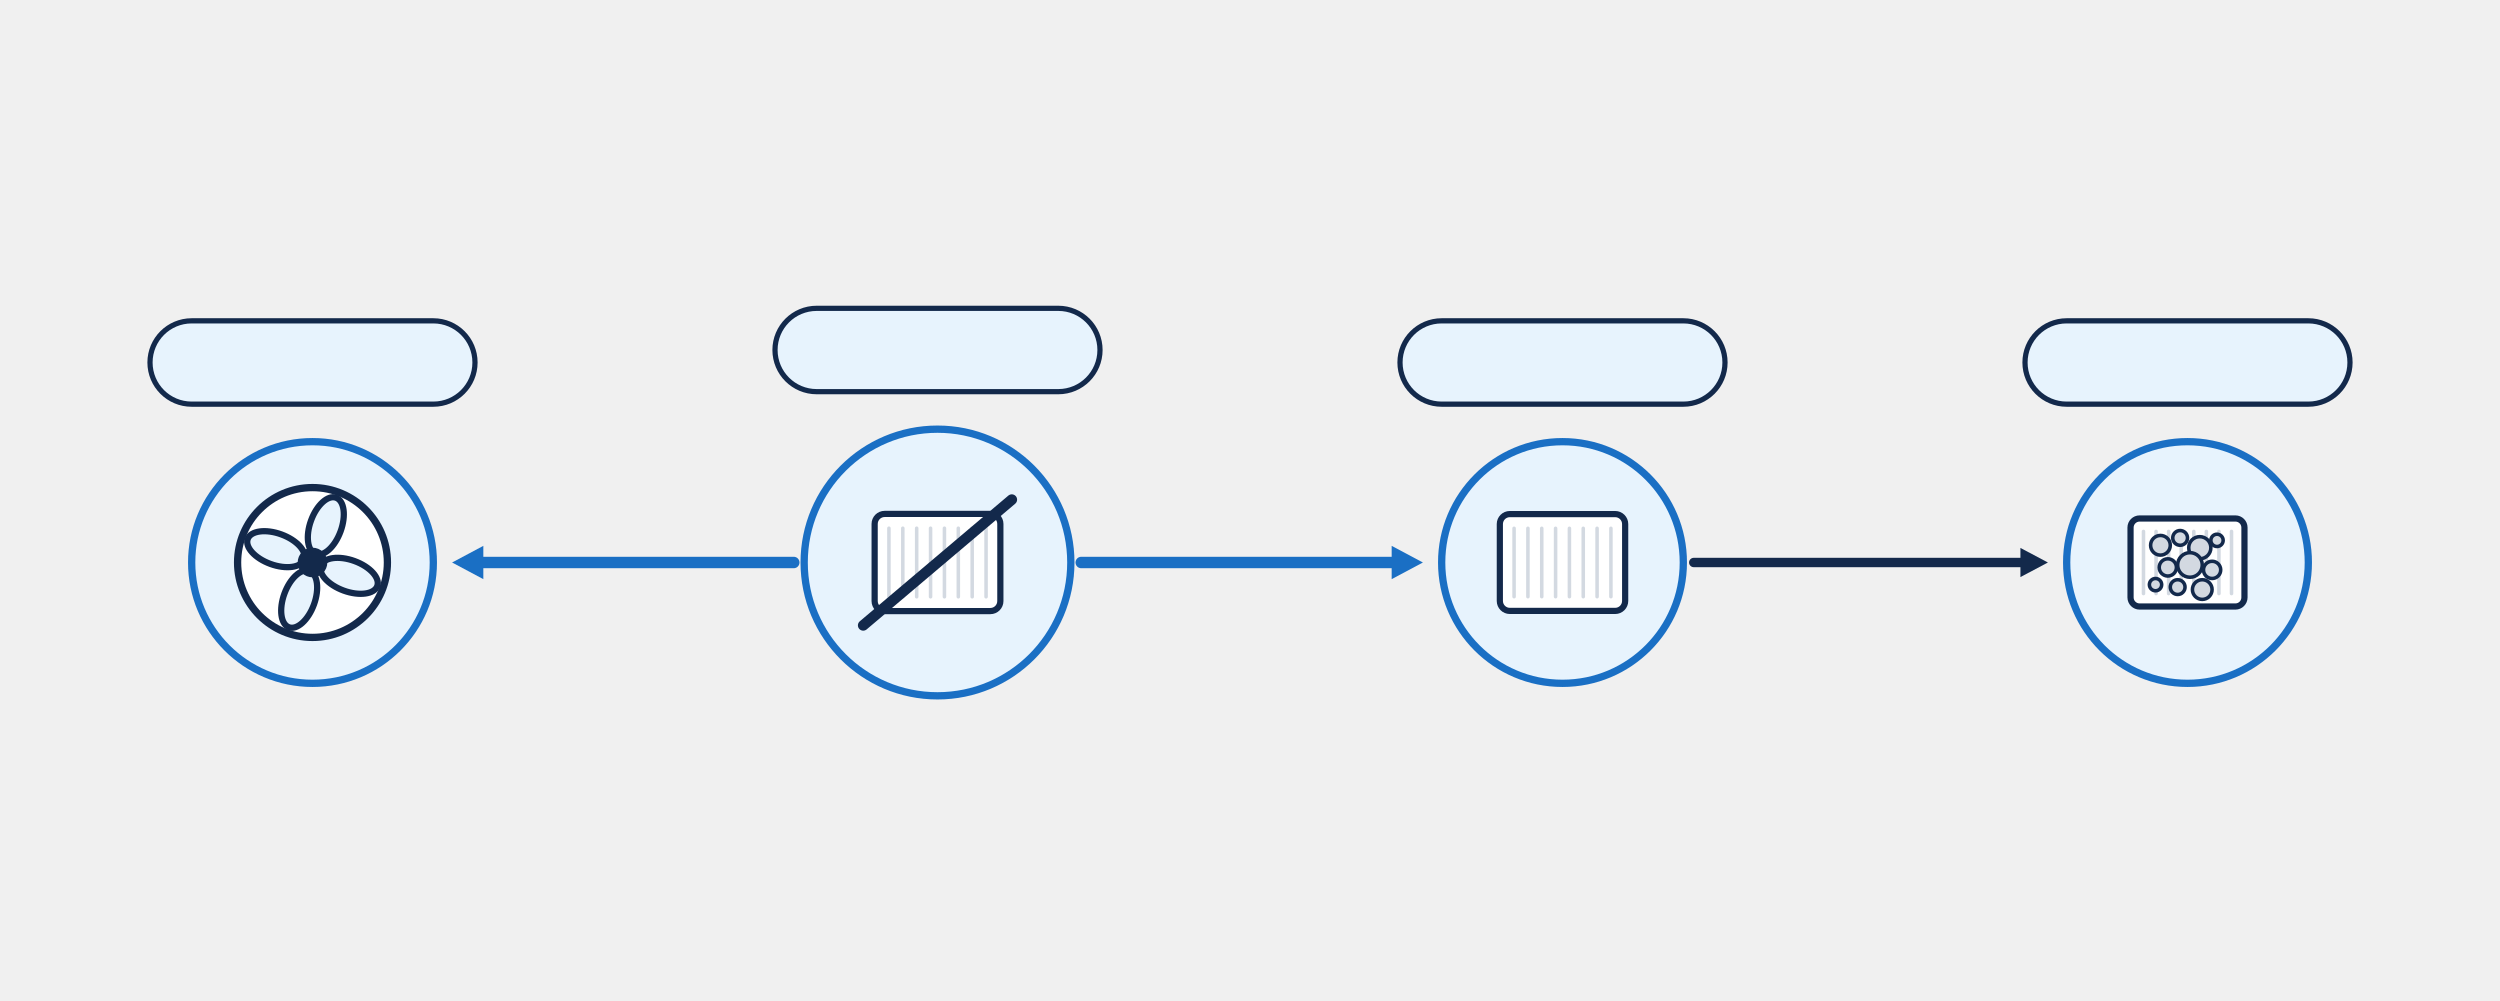
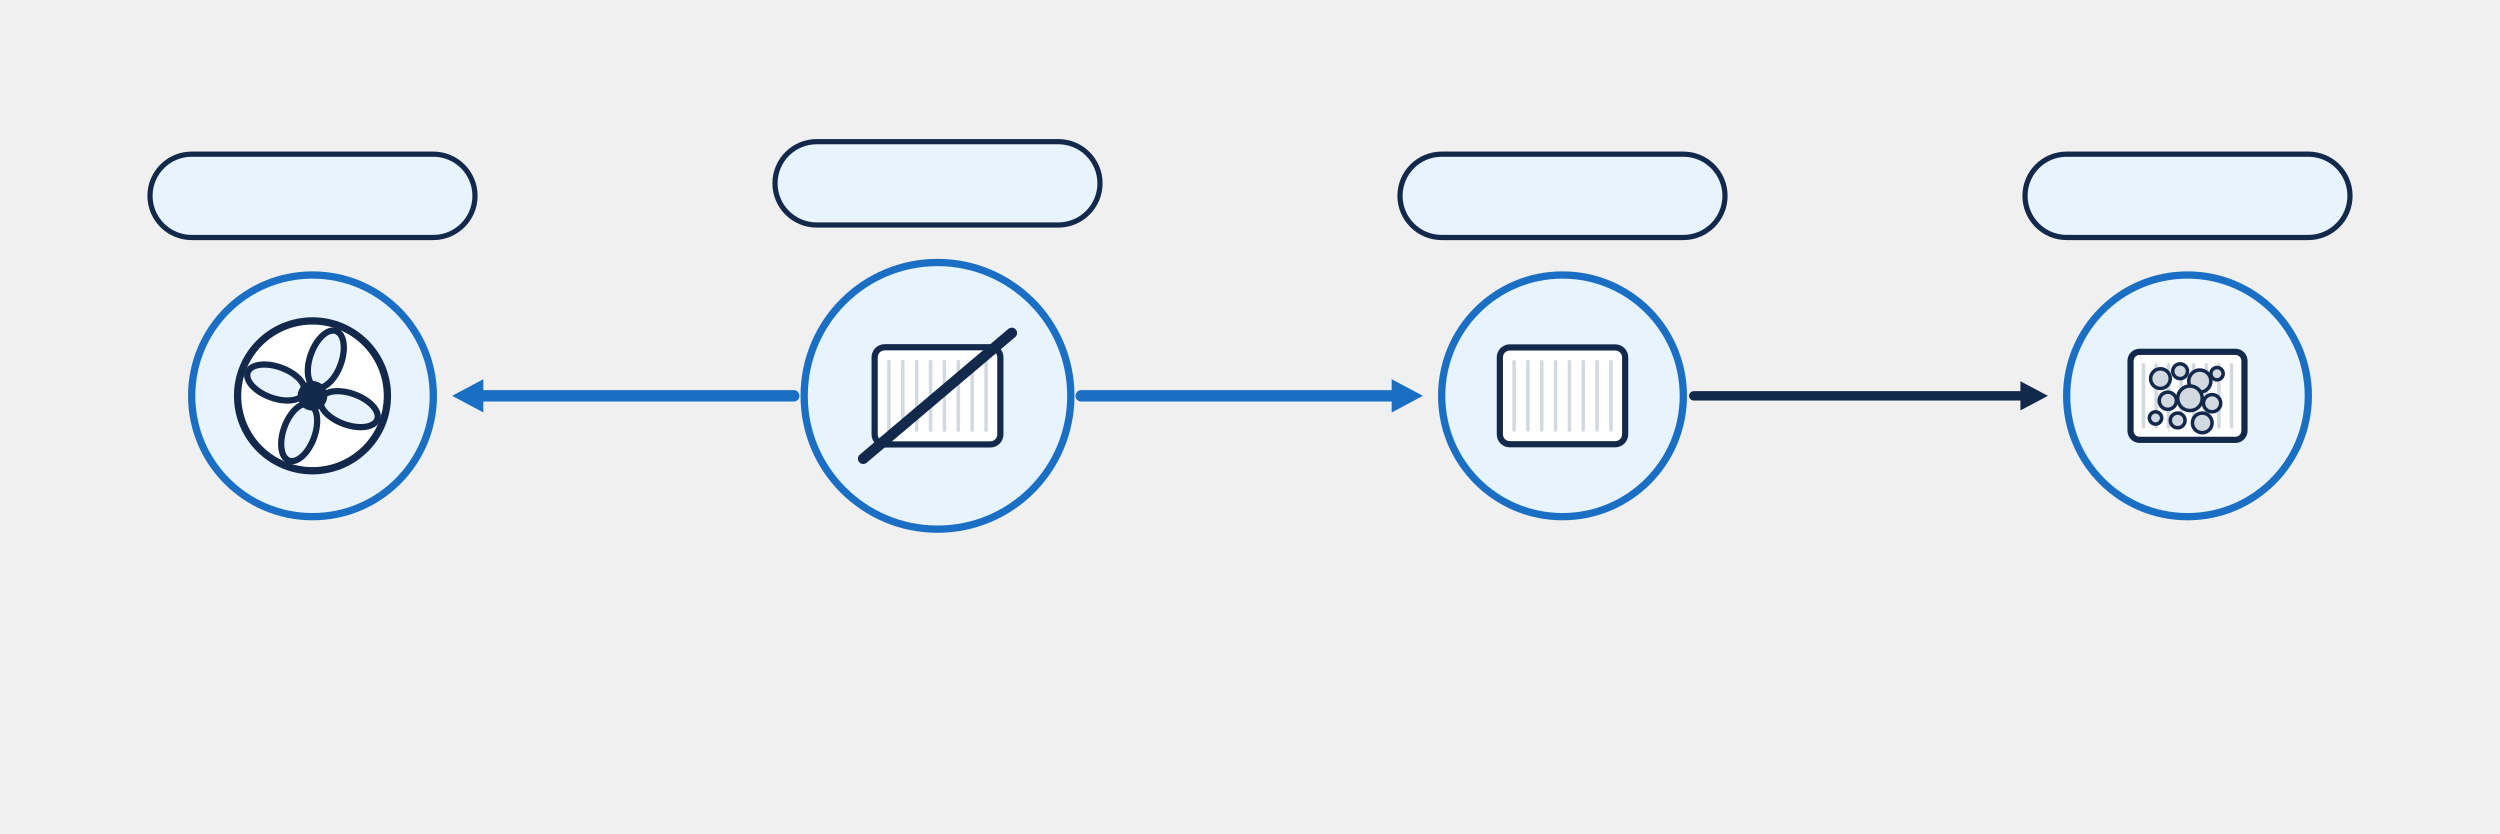
- <svg xmlns="http://www.w3.org/2000/svg" viewBox="0 0 1200 480" width="1200" height="480">
-   <path d="M 381.0,270.0 L 228.9,270.0" stroke="#1A6FC4" stroke-width="5.5" fill="none" stroke-linecap="round" stroke-linejoin="round" />
-   <polygon points="217.0,270.0 232.0,262.0 232.0,278.0" fill="#1A6FC4" stroke="none" stroke-width="0" stroke-linecap="round" stroke-linejoin="round" />
-   <path d="M 519.0,270.0 L 671.1,270.0" stroke="#1A6FC4" stroke-width="5.5" fill="none" stroke-linecap="round" stroke-linejoin="round" />
-   <polygon points="683.0,270.0 668.0,278.0 668.0,262.0" fill="#1A6FC4" stroke="none" stroke-width="0" stroke-linecap="round" stroke-linejoin="round" />
-   <path d="M 813.0,270.0 L 972.5,270.0" stroke="#13294B" stroke-width="4.5" fill="none" stroke-linecap="round" stroke-linejoin="round" />
-   <polygon points="983.0,270.0 969.8,277.0 969.8,263.0" fill="#13294B" stroke="none" stroke-width="0" stroke-linecap="round" stroke-linejoin="round" />
-   <circle cx="150" cy="270" r="58" fill="#E7F3FD" stroke="#1A6FC4" stroke-width="3.5" stroke-linecap="round" stroke-linejoin="round" />
-   <circle cx="150" cy="270" r="35.96" fill="#FFFFFF" stroke="#13294B" stroke-width="3.5" stroke-linecap="round" stroke-linejoin="round" />
-   <ellipse cx="150" cy="251.301" rx="7.552" ry="14.384" fill="#E7F3FD" stroke="#13294B" stroke-width="3" transform="rotate(20.0 150 270)" stroke-linecap="round" stroke-linejoin="round" />
-   <ellipse cx="150" cy="251.301" rx="7.552" ry="14.384" fill="#E7F3FD" stroke="#13294B" stroke-width="3" transform="rotate(110.0 150 270)" stroke-linecap="round" stroke-linejoin="round" />
-   <ellipse cx="150" cy="251.301" rx="7.552" ry="14.384" fill="#E7F3FD" stroke="#13294B" stroke-width="3" transform="rotate(200.0 150 270)" stroke-linecap="round" stroke-linejoin="round" />
-   <ellipse cx="150" cy="251.301" rx="7.552" ry="14.384" fill="#E7F3FD" stroke="#13294B" stroke-width="3" transform="rotate(290.0 150 270)" stroke-linecap="round" stroke-linejoin="round" />
-   <circle cx="150" cy="270" r="6.113" fill="#13294B" stroke="#13294B" stroke-width="2" stroke-linecap="round" stroke-linejoin="round" />
-   <circle cx="450" cy="270" r="64" fill="#E7F3FD" stroke="#1A6FC4" stroke-width="3.5" stroke-linecap="round" stroke-linejoin="round" />
-   <g transform="translate(450 270) scale(0.6857143)">
+ <svg xmlns="http://www.w3.org/2000/svg" viewBox="0 0 1200 400" width="1200" height="400">
+   <path d="M 381.0,190.0 L 228.9,190.0" stroke="#1A6FC4" stroke-width="5.5" fill="none" stroke-linecap="round" stroke-linejoin="round" />
+   <polygon points="217.0,190.0 232.0,182.0 232.0,198.0" fill="#1A6FC4" stroke="none" stroke-width="0" stroke-linecap="round" stroke-linejoin="round" />
+   <path d="M 519.0,190.0 L 671.1,190.0" stroke="#1A6FC4" stroke-width="5.5" fill="none" stroke-linecap="round" stroke-linejoin="round" />
+   <polygon points="683.0,190.0 668.0,198.0 668.0,182.0" fill="#1A6FC4" stroke="none" stroke-width="0" stroke-linecap="round" stroke-linejoin="round" />
+   <path d="M 813.0,190.0 L 972.5,190.0" stroke="#13294B" stroke-width="4.5" fill="none" stroke-linecap="round" stroke-linejoin="round" />
+   <polygon points="983.0,190.0 969.8,197.0 969.8,183.0" fill="#13294B" stroke="none" stroke-width="0" stroke-linecap="round" stroke-linejoin="round" />
+   <circle cx="150" cy="190" r="58" fill="#E7F3FD" stroke="#1A6FC4" stroke-width="3.5" stroke-linecap="round" stroke-linejoin="round" />
+   <circle cx="150" cy="190" r="35.96" fill="#FFFFFF" stroke="#13294B" stroke-width="3.5" stroke-linecap="round" stroke-linejoin="round" />
+   <ellipse cx="150" cy="171.301" rx="7.552" ry="14.384" fill="#E7F3FD" stroke="#13294B" stroke-width="3" transform="rotate(20.0 150 190)" stroke-linecap="round" stroke-linejoin="round" />
+   <ellipse cx="150" cy="171.301" rx="7.552" ry="14.384" fill="#E7F3FD" stroke="#13294B" stroke-width="3" transform="rotate(110.0 150 190)" stroke-linecap="round" stroke-linejoin="round" />
+   <ellipse cx="150" cy="171.301" rx="7.552" ry="14.384" fill="#E7F3FD" stroke="#13294B" stroke-width="3" transform="rotate(200.0 150 190)" stroke-linecap="round" stroke-linejoin="round" />
+   <ellipse cx="150" cy="171.301" rx="7.552" ry="14.384" fill="#E7F3FD" stroke="#13294B" stroke-width="3" transform="rotate(290.0 150 190)" stroke-linecap="round" stroke-linejoin="round" />
+   <circle cx="150" cy="190" r="6.113" fill="#13294B" stroke="#13294B" stroke-width="2" stroke-linecap="round" stroke-linejoin="round" />
+   <circle cx="450" cy="190" r="64" fill="#E7F3FD" stroke="#1A6FC4" stroke-width="3.5" stroke-linecap="round" stroke-linejoin="round" />
+   <g transform="translate(450 190) scale(0.6857143)">
    <rect x="-44" y="-34" width="88" height="68" rx="7" ry="7" fill="#FFFFFF" stroke="#13294B" stroke-width="4.34" stroke-linecap="round" stroke-linejoin="round" />
    <line x1="-34.0" y1="-24" x2="-34.0" y2="24" stroke="#D3D9E1" stroke-width="2.48" fill="none" stroke-linecap="round" stroke-linejoin="round" />
    <line x1="-24.286" y1="-24" x2="-24.286" y2="24" stroke="#D3D9E1" stroke-width="2.48" fill="none" stroke-linecap="round" stroke-linejoin="round" />
    <line x1="-14.571" y1="-24" x2="-14.571" y2="24" stroke="#D3D9E1" stroke-width="2.48" fill="none" stroke-linecap="round" stroke-linejoin="round" />
    <line x1="-4.857" y1="-24" x2="-4.857" y2="24" stroke="#D3D9E1" stroke-width="2.48" fill="none" stroke-linecap="round" stroke-linejoin="round" />
    <line x1="4.857" y1="-24" x2="4.857" y2="24" stroke="#D3D9E1" stroke-width="2.48" fill="none" stroke-linecap="round" stroke-linejoin="round" />
    <line x1="14.571" y1="-24" x2="14.571" y2="24" stroke="#D3D9E1" stroke-width="2.48" fill="none" stroke-linecap="round" stroke-linejoin="round" />
    <line x1="24.286" y1="-24" x2="24.286" y2="24" stroke="#D3D9E1" stroke-width="2.48" fill="none" stroke-linecap="round" stroke-linejoin="round" />
    <line x1="34.0" y1="-24" x2="34.0" y2="24" stroke="#D3D9E1" stroke-width="2.48" fill="none" stroke-linecap="round" stroke-linejoin="round" />
    <line x1="-52" y1="44" x2="52" y2="-44" stroke="#13294B" stroke-width="7.44" fill="none" stroke-linecap="round" stroke-linejoin="round" />
  </g>
-   <circle cx="750" cy="270" r="58" fill="#E7F3FD" stroke="#1A6FC4" stroke-width="3.5" stroke-linecap="round" stroke-linejoin="round" />
-   <g transform="translate(750 270) scale(0.6835714)">
+   <circle cx="750" cy="190" r="58" fill="#E7F3FD" stroke="#1A6FC4" stroke-width="3.5" stroke-linecap="round" stroke-linejoin="round" />
+   <g transform="translate(750 190) scale(0.6835714)">
    <rect x="-44" y="-34" width="88" height="68" rx="7" ry="7" fill="#FFFFFF" stroke="#13294B" stroke-width="4.35" stroke-linecap="round" stroke-linejoin="round" />
    <line x1="-34.0" y1="-24" x2="-34.0" y2="24" stroke="#D3D9E1" stroke-width="2.49" fill="none" stroke-linecap="round" stroke-linejoin="round" />
    <line x1="-24.286" y1="-24" x2="-24.286" y2="24" stroke="#D3D9E1" stroke-width="2.49" fill="none" stroke-linecap="round" stroke-linejoin="round" />
    <line x1="-14.571" y1="-24" x2="-14.571" y2="24" stroke="#D3D9E1" stroke-width="2.49" fill="none" stroke-linecap="round" stroke-linejoin="round" />
    <line x1="-4.857" y1="-24" x2="-4.857" y2="24" stroke="#D3D9E1" stroke-width="2.49" fill="none" stroke-linecap="round" stroke-linejoin="round" />
    <line x1="4.857" y1="-24" x2="4.857" y2="24" stroke="#D3D9E1" stroke-width="2.49" fill="none" stroke-linecap="round" stroke-linejoin="round" />
    <line x1="14.571" y1="-24" x2="14.571" y2="24" stroke="#D3D9E1" stroke-width="2.49" fill="none" stroke-linecap="round" stroke-linejoin="round" />
    <line x1="24.286" y1="-24" x2="24.286" y2="24" stroke="#D3D9E1" stroke-width="2.49" fill="none" stroke-linecap="round" stroke-linejoin="round" />
    <line x1="34.0" y1="-24" x2="34.0" y2="24" stroke="#D3D9E1" stroke-width="2.49" fill="none" stroke-linecap="round" stroke-linejoin="round" />
  </g>
-   <circle cx="1050" cy="270" r="58" fill="#E7F3FD" stroke="#1A6FC4" stroke-width="3.5" stroke-linecap="round" stroke-linejoin="round" />
-   <g transform="translate(1050 270) scale(0.6214286)">
+   <circle cx="1050" cy="190" r="58" fill="#E7F3FD" stroke="#1A6FC4" stroke-width="3.5" stroke-linecap="round" stroke-linejoin="round" />
+   <g transform="translate(1050 190) scale(0.6214286)">
    <rect x="-44" y="-34" width="88" height="68" rx="7" ry="7" fill="#FFFFFF" stroke="#13294B" stroke-width="4.79" stroke-linecap="round" stroke-linejoin="round" />
    <line x1="-34.0" y1="-24" x2="-34.0" y2="24" stroke="#D3D9E1" stroke-width="2.74" fill="none" stroke-linecap="round" stroke-linejoin="round" />
    <line x1="-24.286" y1="-24" x2="-24.286" y2="24" stroke="#D3D9E1" stroke-width="2.74" fill="none" stroke-linecap="round" stroke-linejoin="round" />
    <line x1="-14.571" y1="-24" x2="-14.571" y2="24" stroke="#D3D9E1" stroke-width="2.74" fill="none" stroke-linecap="round" stroke-linejoin="round" />
    <line x1="-4.857" y1="-24" x2="-4.857" y2="24" stroke="#D3D9E1" stroke-width="2.74" fill="none" stroke-linecap="round" stroke-linejoin="round" />
    <line x1="4.857" y1="-24" x2="4.857" y2="24" stroke="#D3D9E1" stroke-width="2.74" fill="none" stroke-linecap="round" stroke-linejoin="round" />
    <line x1="14.571" y1="-24" x2="14.571" y2="24" stroke="#D3D9E1" stroke-width="2.74" fill="none" stroke-linecap="round" stroke-linejoin="round" />
    <line x1="24.286" y1="-24" x2="24.286" y2="24" stroke="#D3D9E1" stroke-width="2.74" fill="none" stroke-linecap="round" stroke-linejoin="round" />
    <line x1="34.0" y1="-24" x2="34.0" y2="24" stroke="#D3D9E1" stroke-width="2.74" fill="none" stroke-linecap="round" stroke-linejoin="round" />
    <circle cx="-20.9" cy="-13.3" r="7.6" fill="#D3D9E1" stroke="#13294B" stroke-width="2.74" stroke-linecap="round" stroke-linejoin="round" />
    <circle cx="-5.7" cy="-19.0" r="5.7" fill="#D3D9E1" stroke="#13294B" stroke-width="2.74" stroke-linecap="round" stroke-linejoin="round" />
    <circle cx="9.5" cy="-11.4" r="8.55" fill="#D3D9E1" stroke="#13294B" stroke-width="2.74" stroke-linecap="round" stroke-linejoin="round" />
    <circle cx="22.8" cy="-17.1" r="4.75" fill="#D3D9E1" stroke="#13294B" stroke-width="2.74" stroke-linecap="round" stroke-linejoin="round" />
    <circle cx="-15.2" cy="3.8" r="6.65" fill="#D3D9E1" stroke="#13294B" stroke-width="2.74" stroke-linecap="round" stroke-linejoin="round" />
    <circle cx="1.9" cy="1.9" r="9.5" fill="#D3D9E1" stroke="#13294B" stroke-width="2.74" stroke-linecap="round" stroke-linejoin="round" />
    <circle cx="19.0" cy="5.7" r="6.65" fill="#D3D9E1" stroke="#13294B" stroke-width="2.74" stroke-linecap="round" stroke-linejoin="round" />
    <circle cx="-7.6" cy="19.0" r="5.7" fill="#D3D9E1" stroke="#13294B" stroke-width="2.74" stroke-linecap="round" stroke-linejoin="round" />
    <circle cx="11.4" cy="20.9" r="7.6" fill="#D3D9E1" stroke="#13294B" stroke-width="2.74" stroke-linecap="round" stroke-linejoin="round" />
    <circle cx="-24.7" cy="17.1" r="4.75" fill="#D3D9E1" stroke="#13294B" stroke-width="2.74" stroke-linecap="round" stroke-linejoin="round" />
  </g>
-   <rect x="72" y="154" width="156" height="40" rx="20" ry="20" fill="#E7F3FD" stroke="#13294B" stroke-width="2.5" stroke-linecap="round" stroke-linejoin="round" />
-   <rect x="372" y="148" width="156" height="40" rx="20" ry="20" fill="#E7F3FD" stroke="#13294B" stroke-width="2.5" stroke-linecap="round" stroke-linejoin="round" />
-   <rect x="672" y="154" width="156" height="40" rx="20" ry="20" fill="#E7F3FD" stroke="#13294B" stroke-width="2.5" stroke-linecap="round" stroke-linejoin="round" />
-   <rect x="972" y="154" width="156" height="40" rx="20" ry="20" fill="#E7F3FD" stroke="#13294B" stroke-width="2.5" stroke-linecap="round" stroke-linejoin="round" />
+   <rect x="72" y="74" width="156" height="40" rx="20" ry="20" fill="#E7F3FD" stroke="#13294B" stroke-width="2.5" stroke-linecap="round" stroke-linejoin="round" />
+   <rect x="372" y="68" width="156" height="40" rx="20" ry="20" fill="#E7F3FD" stroke="#13294B" stroke-width="2.5" stroke-linecap="round" stroke-linejoin="round" />
+   <rect x="672" y="74" width="156" height="40" rx="20" ry="20" fill="#E7F3FD" stroke="#13294B" stroke-width="2.5" stroke-linecap="round" stroke-linejoin="round" />
+   <rect x="972" y="74" width="156" height="40" rx="20" ry="20" fill="#E7F3FD" stroke="#13294B" stroke-width="2.5" stroke-linecap="round" stroke-linejoin="round" />
</svg>
